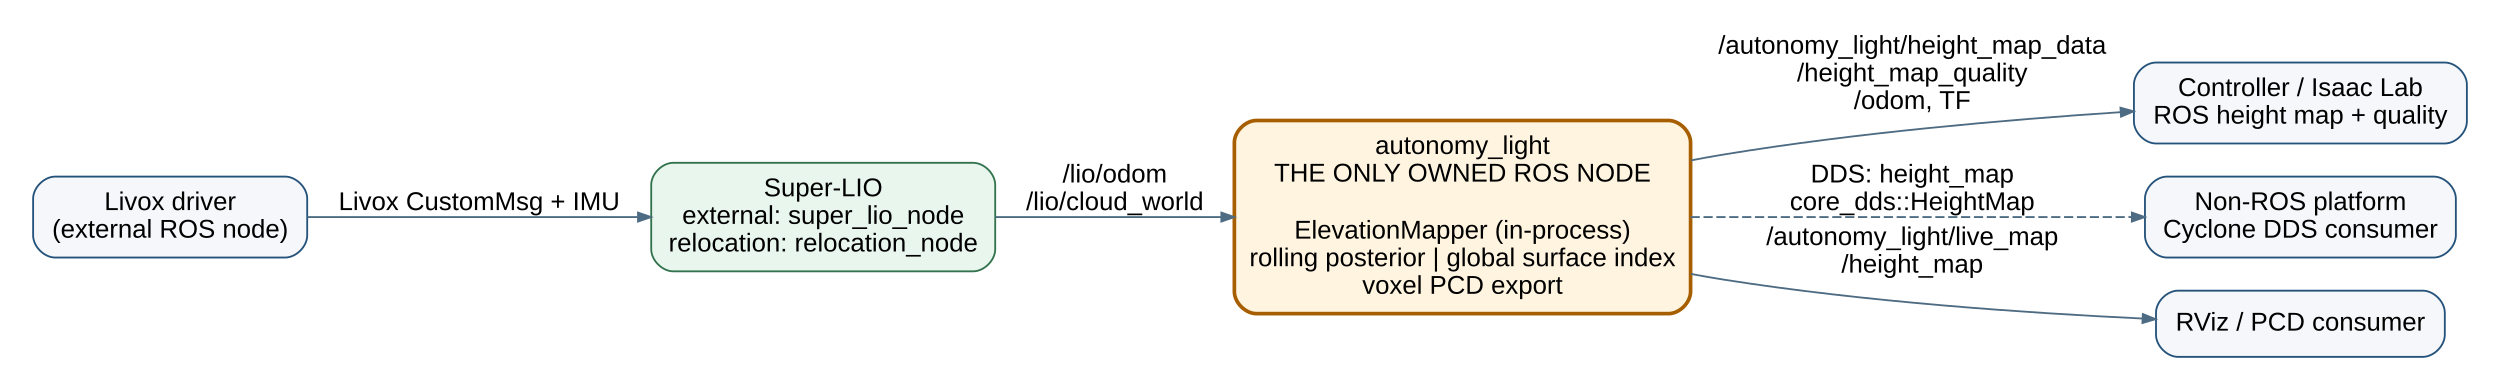
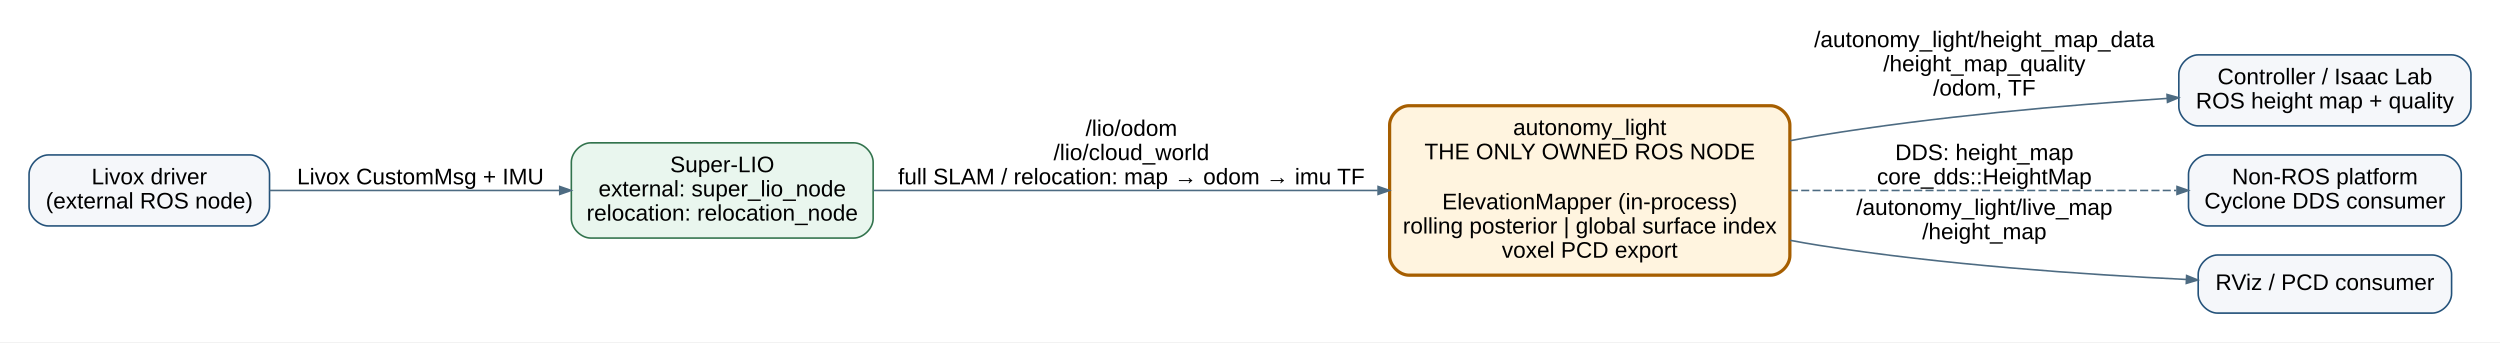
- <svg xmlns="http://www.w3.org/2000/svg" width="1359pt" height="212pt" viewBox="0.00 0.00 1359.00 212.00">
+ <svg xmlns="http://www.w3.org/2000/svg" width="1549pt" height="212pt" viewBox="0.00 0.00 1549.00 212.00">
  <g id="graph0" class="graph" transform="scale(1 1) rotate(0) translate(18 194)">
-     <polygon fill="white" stroke="transparent" points="-18,18 -18,-194 1341,-194 1341,18 -18,18" />
+     <polygon fill="white" stroke="transparent" points="-18,18 -18,-194 1531,-194 1531,18 -18,18" />
    <g id="node1" class="node">
      <path fill="#f5f7fa" stroke="#24527a" d="M137,-98C137,-98 12,-98 12,-98 6,-98 0,-92 0,-86 0,-86 0,-66 0,-66 0,-60 6,-54 12,-54 12,-54 137,-54 137,-54 143,-54 149,-60 149,-66 149,-66 149,-86 149,-86 149,-92 143,-98 137,-98" />
      <text text-anchor="middle" x="74.5" y="-79.8" font-family="Arial" font-size="14.00">Livox driver</text>
      <text text-anchor="middle" x="74.5" y="-64.8" font-family="Arial" font-size="14.00">(external ROS node)</text>
    </g>
    <g id="node2" class="node">
      <path fill="#e9f6ee" stroke="#32734d" d="M511,-105.5C511,-105.5 348,-105.5 348,-105.5 342,-105.5 336,-99.5 336,-93.5 336,-93.5 336,-58.5 336,-58.5 336,-52.5 342,-46.5 348,-46.5 348,-46.5 511,-46.5 511,-46.5 517,-46.5 523,-52.5 523,-58.5 523,-58.5 523,-93.5 523,-93.5 523,-99.5 517,-105.5 511,-105.5" />
      <text text-anchor="middle" x="429.5" y="-87.3" font-family="Arial" font-size="14.00">Super-LIO</text>
      <text text-anchor="middle" x="429.5" y="-72.3" font-family="Arial" font-size="14.00">external: super_lio_node</text>
      <text text-anchor="middle" x="429.5" y="-57.3" font-family="Arial" font-size="14.00">relocation: relocation_node</text>
    </g>
    <g id="edge1" class="edge">
      <path fill="none" stroke="#4d6b82" d="M149.07,-76C201.1,-76 271.47,-76 328.57,-76" />
      <polygon fill="#4d6b82" stroke="#4d6b82" points="328.82,-78.45 335.82,-76 328.82,-73.55 328.82,-78.45" />
      <text text-anchor="middle" x="242.5" y="-79.8" font-family="Arial" font-size="14.00">Livox CustomMsg + IMU</text>
    </g>
    <g id="node3" class="node">
-       <path fill="#fff4df" stroke="#a65e00" stroke-width="2" d="M889,-128.5C889,-128.5 665,-128.5 665,-128.5 659,-128.5 653,-122.5 653,-116.5 653,-116.5 653,-35.5 653,-35.5 653,-29.5 659,-23.5 665,-23.5 665,-23.5 889,-23.5 889,-23.5 895,-23.5 901,-29.5 901,-35.5 901,-35.5 901,-116.5 901,-116.5 901,-122.5 895,-128.5 889,-128.5" />
-       <text text-anchor="middle" x="777" y="-110.3" font-family="Arial" font-size="14.00">autonomy_light</text>
-       <text text-anchor="middle" x="777" y="-95.3" font-family="Arial" font-size="14.00">THE ONLY OWNED ROS NODE</text>
-       <text text-anchor="middle" x="777" y="-64.3" font-family="Arial" font-size="14.00">ElevationMapper (in-process)</text>
-       <text text-anchor="middle" x="777" y="-49.3" font-family="Arial" font-size="14.00">rolling posterior | global surface index</text>
-       <text text-anchor="middle" x="777" y="-34.3" font-family="Arial" font-size="14.00">voxel PCD export</text>
+       <path fill="#fff4df" stroke="#a65e00" stroke-width="2" d="M1079,-128.5C1079,-128.5 855,-128.5 855,-128.5 849,-128.5 843,-122.5 843,-116.5 843,-116.5 843,-35.5 843,-35.5 843,-29.5 849,-23.5 855,-23.5 855,-23.5 1079,-23.5 1079,-23.5 1085,-23.5 1091,-29.5 1091,-35.5 1091,-35.5 1091,-116.5 1091,-116.5 1091,-122.5 1085,-128.5 1079,-128.5" />
+       <text text-anchor="middle" x="967" y="-110.3" font-family="Arial" font-size="14.00">autonomy_light</text>
+       <text text-anchor="middle" x="967" y="-95.3" font-family="Arial" font-size="14.00">THE ONLY OWNED ROS NODE</text>
+       <text text-anchor="middle" x="967" y="-64.3" font-family="Arial" font-size="14.00">ElevationMapper (in-process)</text>
+       <text text-anchor="middle" x="967" y="-49.3" font-family="Arial" font-size="14.00">rolling posterior | global surface index</text>
+       <text text-anchor="middle" x="967" y="-34.3" font-family="Arial" font-size="14.00">voxel PCD export</text>
    </g>
    <g id="edge2" class="edge">
-       <path fill="none" stroke="#4d6b82" d="M523.09,-76C560.78,-76 605.02,-76 645.87,-76" />
-       <polygon fill="#4d6b82" stroke="#4d6b82" points="645.93,-78.45 652.93,-76 645.93,-73.55 645.93,-78.45" />
-       <text text-anchor="middle" x="588" y="-94.8" font-family="Arial" font-size="14.00">/lio/odom</text>
-       <text text-anchor="middle" x="588" y="-79.8" font-family="Arial" font-size="14.00">/lio/cloud_world</text>
+       <path fill="none" stroke="#4d6b82" d="M523.17,-76C609.46,-76 738.97,-76 835.67,-76" />
+       <polygon fill="#4d6b82" stroke="#4d6b82" points="835.87,-78.45 842.87,-76 835.87,-73.55 835.87,-78.45" />
+       <text text-anchor="middle" x="683" y="-109.8" font-family="Arial" font-size="14.00">/lio/odom</text>
+       <text text-anchor="middle" x="683" y="-94.8" font-family="Arial" font-size="14.00">/lio/cloud_world</text>
+       <text text-anchor="middle" x="683" y="-79.8" font-family="Arial" font-size="14.00">full SLAM / relocation: map → odom → imu TF</text>
    </g>
    <g id="node4" class="node">
-       <path fill="#f5f7fa" stroke="#24527a" d="M1311,-160C1311,-160 1154,-160 1154,-160 1148,-160 1142,-154 1142,-148 1142,-148 1142,-128 1142,-128 1142,-122 1148,-116 1154,-116 1154,-116 1311,-116 1311,-116 1317,-116 1323,-122 1323,-128 1323,-128 1323,-148 1323,-148 1323,-154 1317,-160 1311,-160" />
-       <text text-anchor="middle" x="1232.5" y="-141.8" font-family="Arial" font-size="14.00">Controller / Isaac Lab</text>
-       <text text-anchor="middle" x="1232.5" y="-126.8" font-family="Arial" font-size="14.00">ROS height map + quality</text>
+       <path fill="#f5f7fa" stroke="#24527a" d="M1501,-160C1501,-160 1344,-160 1344,-160 1338,-160 1332,-154 1332,-148 1332,-148 1332,-128 1332,-128 1332,-122 1338,-116 1344,-116 1344,-116 1501,-116 1501,-116 1507,-116 1513,-122 1513,-128 1513,-128 1513,-148 1513,-148 1513,-154 1507,-160 1501,-160" />
+       <text text-anchor="middle" x="1422.5" y="-141.8" font-family="Arial" font-size="14.00">Controller / Isaac Lab</text>
+       <text text-anchor="middle" x="1422.5" y="-126.8" font-family="Arial" font-size="14.00">ROS height map + quality</text>
    </g>
    <g id="edge3" class="edge">
-       <path fill="none" stroke="#4d6b82" d="M901.2,-106.82C907.21,-107.97 913.16,-109.04 919,-110 990.81,-121.81 1072.78,-128.92 1134.75,-133.02" />
-       <polygon fill="#4d6b82" stroke="#4d6b82" points="1134.68,-135.47 1141.82,-133.48 1134.99,-130.58 1134.68,-135.47" />
-       <text text-anchor="middle" x="1021.5" y="-164.8" font-family="Arial" font-size="14.00">/autonomy_light/height_map_data</text>
-       <text text-anchor="middle" x="1021.5" y="-149.8" font-family="Arial" font-size="14.00">/height_map_quality</text>
-       <text text-anchor="middle" x="1021.5" y="-134.8" font-family="Arial" font-size="14.00">/odom, TF</text>
+       <path fill="none" stroke="#4d6b82" d="M1091.2,-106.82C1097.21,-107.97 1103.16,-109.04 1109,-110 1180.81,-121.81 1262.78,-128.92 1324.75,-133.02" />
+       <polygon fill="#4d6b82" stroke="#4d6b82" points="1324.68,-135.47 1331.82,-133.48 1324.99,-130.58 1324.68,-135.47" />
+       <text text-anchor="middle" x="1211.5" y="-164.8" font-family="Arial" font-size="14.00">/autonomy_light/height_map_data</text>
+       <text text-anchor="middle" x="1211.5" y="-149.8" font-family="Arial" font-size="14.00">/height_map_quality</text>
+       <text text-anchor="middle" x="1211.5" y="-134.8" font-family="Arial" font-size="14.00">/odom, TF</text>
    </g>
    <g id="node5" class="node">
-       <path fill="#f5f7fa" stroke="#24527a" d="M1305,-98C1305,-98 1160,-98 1160,-98 1154,-98 1148,-92 1148,-86 1148,-86 1148,-66 1148,-66 1148,-60 1154,-54 1160,-54 1160,-54 1305,-54 1305,-54 1311,-54 1317,-60 1317,-66 1317,-66 1317,-86 1317,-86 1317,-92 1311,-98 1305,-98" />
-       <text text-anchor="middle" x="1232.5" y="-79.8" font-family="Arial" font-size="14.00">Non-ROS platform</text>
-       <text text-anchor="middle" x="1232.5" y="-64.8" font-family="Arial" font-size="14.00">Cyclone DDS consumer</text>
+       <path fill="#f5f7fa" stroke="#24527a" d="M1495,-98C1495,-98 1350,-98 1350,-98 1344,-98 1338,-92 1338,-86 1338,-86 1338,-66 1338,-66 1338,-60 1344,-54 1350,-54 1350,-54 1495,-54 1495,-54 1501,-54 1507,-60 1507,-66 1507,-66 1507,-86 1507,-86 1507,-92 1501,-98 1495,-98" />
+       <text text-anchor="middle" x="1422.5" y="-79.8" font-family="Arial" font-size="14.00">Non-ROS platform</text>
+       <text text-anchor="middle" x="1422.5" y="-64.8" font-family="Arial" font-size="14.00">Cyclone DDS consumer</text>
    </g>
    <g id="edge4" class="edge">
-       <path fill="none" stroke="#4d6b82" stroke-dasharray="5,2" d="M901.02,-76C976.57,-76 1071.69,-76 1140.46,-76" />
-       <polygon fill="#4d6b82" stroke="#4d6b82" points="1140.88,-78.45 1147.88,-76 1140.87,-73.55 1140.88,-78.45" />
-       <text text-anchor="middle" x="1021.5" y="-94.8" font-family="Arial" font-size="14.00">DDS: height_map</text>
-       <text text-anchor="middle" x="1021.5" y="-79.8" font-family="Arial" font-size="14.00">core_dds::HeightMap</text>
+       <path fill="none" stroke="#4d6b82" stroke-dasharray="5,2" d="M1091.02,-76C1166.57,-76 1261.69,-76 1330.46,-76" />
+       <polygon fill="#4d6b82" stroke="#4d6b82" points="1330.88,-78.45 1337.88,-76 1330.87,-73.55 1330.88,-78.45" />
+       <text text-anchor="middle" x="1211.5" y="-94.8" font-family="Arial" font-size="14.00">DDS: height_map</text>
+       <text text-anchor="middle" x="1211.5" y="-79.8" font-family="Arial" font-size="14.00">core_dds::HeightMap</text>
    </g>
    <g id="node6" class="node">
-       <path fill="#f5f7fa" stroke="#24527a" d="M1299,-36C1299,-36 1166,-36 1166,-36 1160,-36 1154,-30 1154,-24 1154,-24 1154,-12 1154,-12 1154,-6 1160,0 1166,0 1166,0 1299,0 1299,0 1305,0 1311,-6 1311,-12 1311,-12 1311,-24 1311,-24 1311,-30 1305,-36 1299,-36" />
-       <text text-anchor="middle" x="1232.5" y="-14.3" font-family="Arial" font-size="14.00">RViz / PCD consumer</text>
+       <path fill="#f5f7fa" stroke="#24527a" d="M1489,-36C1489,-36 1356,-36 1356,-36 1350,-36 1344,-30 1344,-24 1344,-24 1344,-12 1344,-12 1344,-6 1350,0 1356,0 1356,0 1489,0 1489,0 1495,0 1501,-6 1501,-12 1501,-12 1501,-24 1501,-24 1501,-30 1495,-36 1489,-36" />
+       <text text-anchor="middle" x="1422.5" y="-14.3" font-family="Arial" font-size="14.00">RViz / PCD consumer</text>
    </g>
    <g id="edge5" class="edge">
-       <path fill="none" stroke="#4d6b82" d="M901.19,-45.09C907.19,-43.96 913.15,-42.92 919,-42 995.46,-29.92 1083.45,-23.86 1146.54,-20.85" />
-       <polygon fill="#4d6b82" stroke="#4d6b82" points="1146.84,-23.29 1153.72,-20.52 1146.62,-18.4 1146.84,-23.29" />
-       <text text-anchor="middle" x="1021.5" y="-60.8" font-family="Arial" font-size="14.00">/autonomy_light/live_map</text>
-       <text text-anchor="middle" x="1021.5" y="-45.8" font-family="Arial" font-size="14.00">/height_map</text>
+       <path fill="none" stroke="#4d6b82" d="M1091.19,-45.09C1097.19,-43.96 1103.15,-42.92 1109,-42 1185.46,-29.92 1273.45,-23.86 1336.54,-20.85" />
+       <polygon fill="#4d6b82" stroke="#4d6b82" points="1336.84,-23.29 1343.72,-20.52 1336.62,-18.4 1336.84,-23.29" />
+       <text text-anchor="middle" x="1211.5" y="-60.8" font-family="Arial" font-size="14.00">/autonomy_light/live_map</text>
+       <text text-anchor="middle" x="1211.5" y="-45.8" font-family="Arial" font-size="14.00">/height_map</text>
    </g>
  </g>
</svg>
